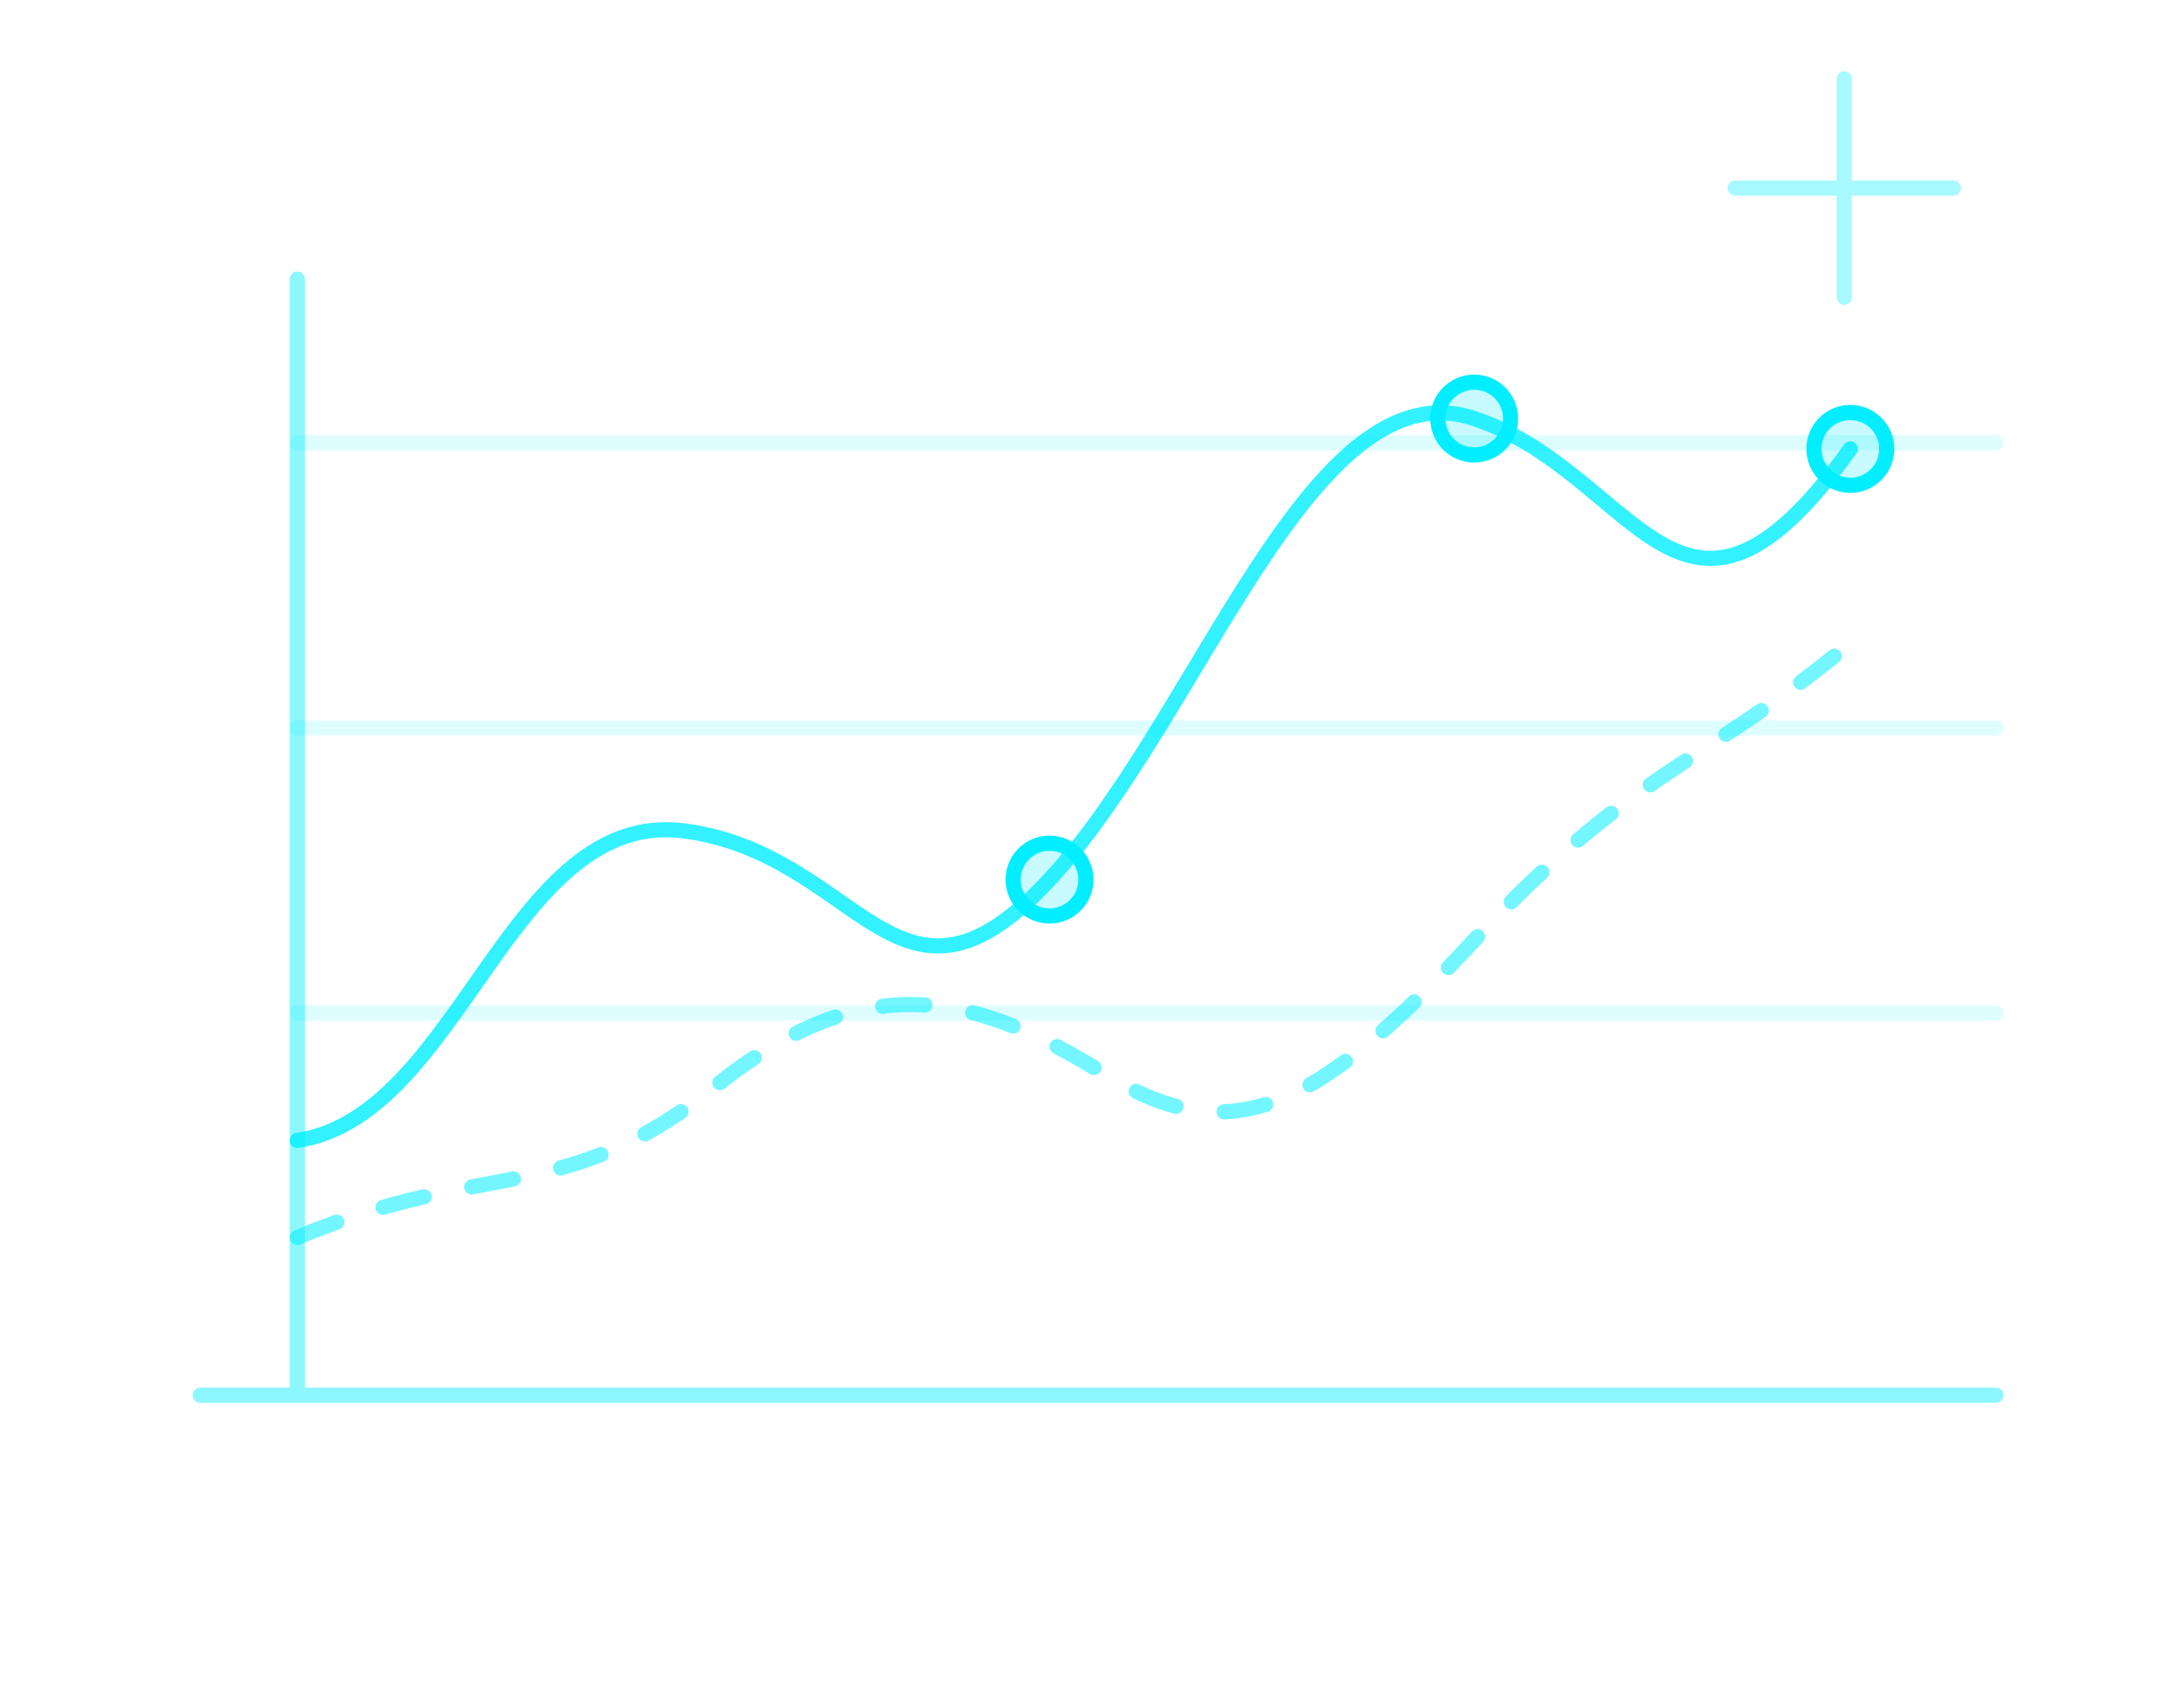
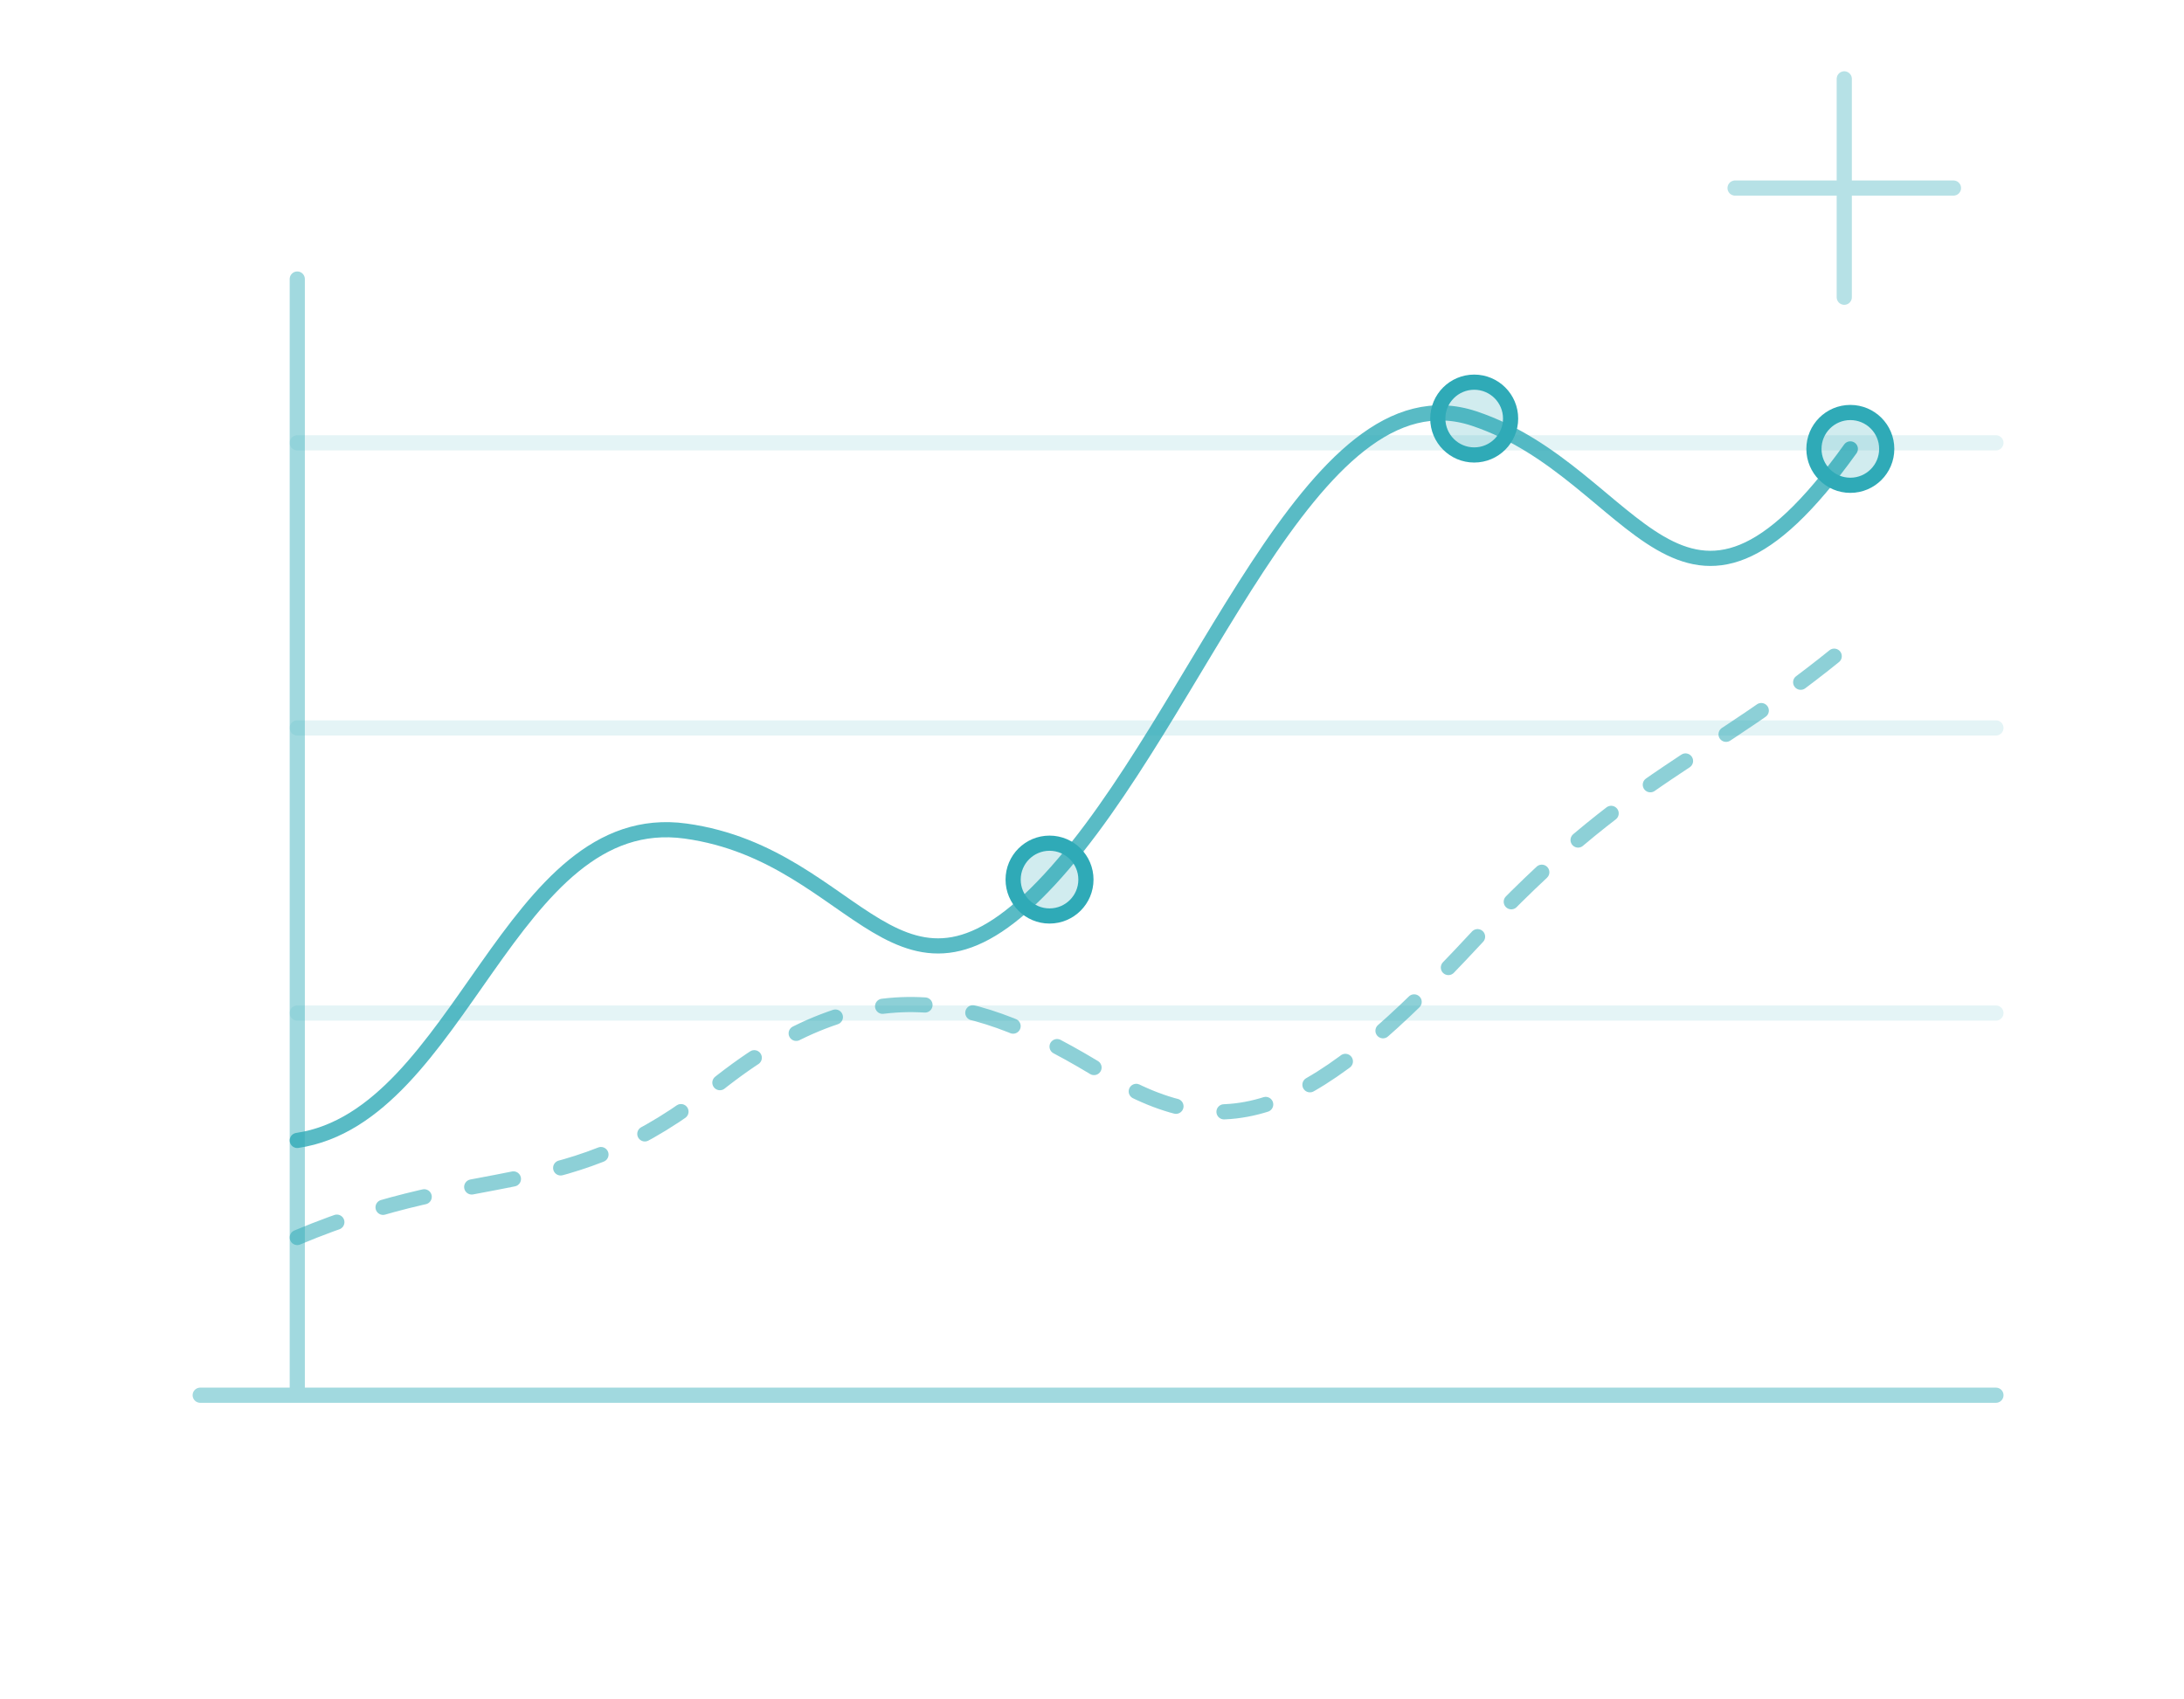
<svg xmlns="http://www.w3.org/2000/svg" viewBox="0 0 360 280" fill="none">
-   <g stroke="#00eeff" stroke-width="2.5" stroke-linecap="round" stroke-linejoin="round">
+   <g stroke="#2faab7" stroke-width="2.5" stroke-linecap="round" stroke-linejoin="round">
    <path d="M33 230h296M49 230V46" opacity=".45" />
    <path d="M49 188c27-4 35-55 64-51s35 35 60 8 43-85 70-76 34 44 62 5" opacity=".8" />
    <path d="M49 204c31-13 44-5 69-25s43-15 64-2 35 6 61-22 38-29 62-49" stroke-dasharray="7 8" opacity=".55" />
    <path d="M49 73h280M49 120h280M49 167h280" opacity=".13" />
-     <circle cx="173" cy="145" r="6" fill="#00eeff" fill-opacity=".22" />
-     <circle cx="243" cy="69" r="6" fill="#00eeff" fill-opacity=".22" />
-     <circle cx="305" cy="74" r="6" fill="#00eeff" fill-opacity=".22" />
+     <circle cx="173" cy="145" r="6" fill="#2faab7" fill-opacity=".22" />
+     <circle cx="243" cy="69" r="6" fill="#2faab7" fill-opacity=".22" />
+     <circle cx="305" cy="74" r="6" fill="#2faab7" fill-opacity=".22" />
    <path d="M286 31h36M304 13v36" opacity=".35" />
  </g>
</svg>
